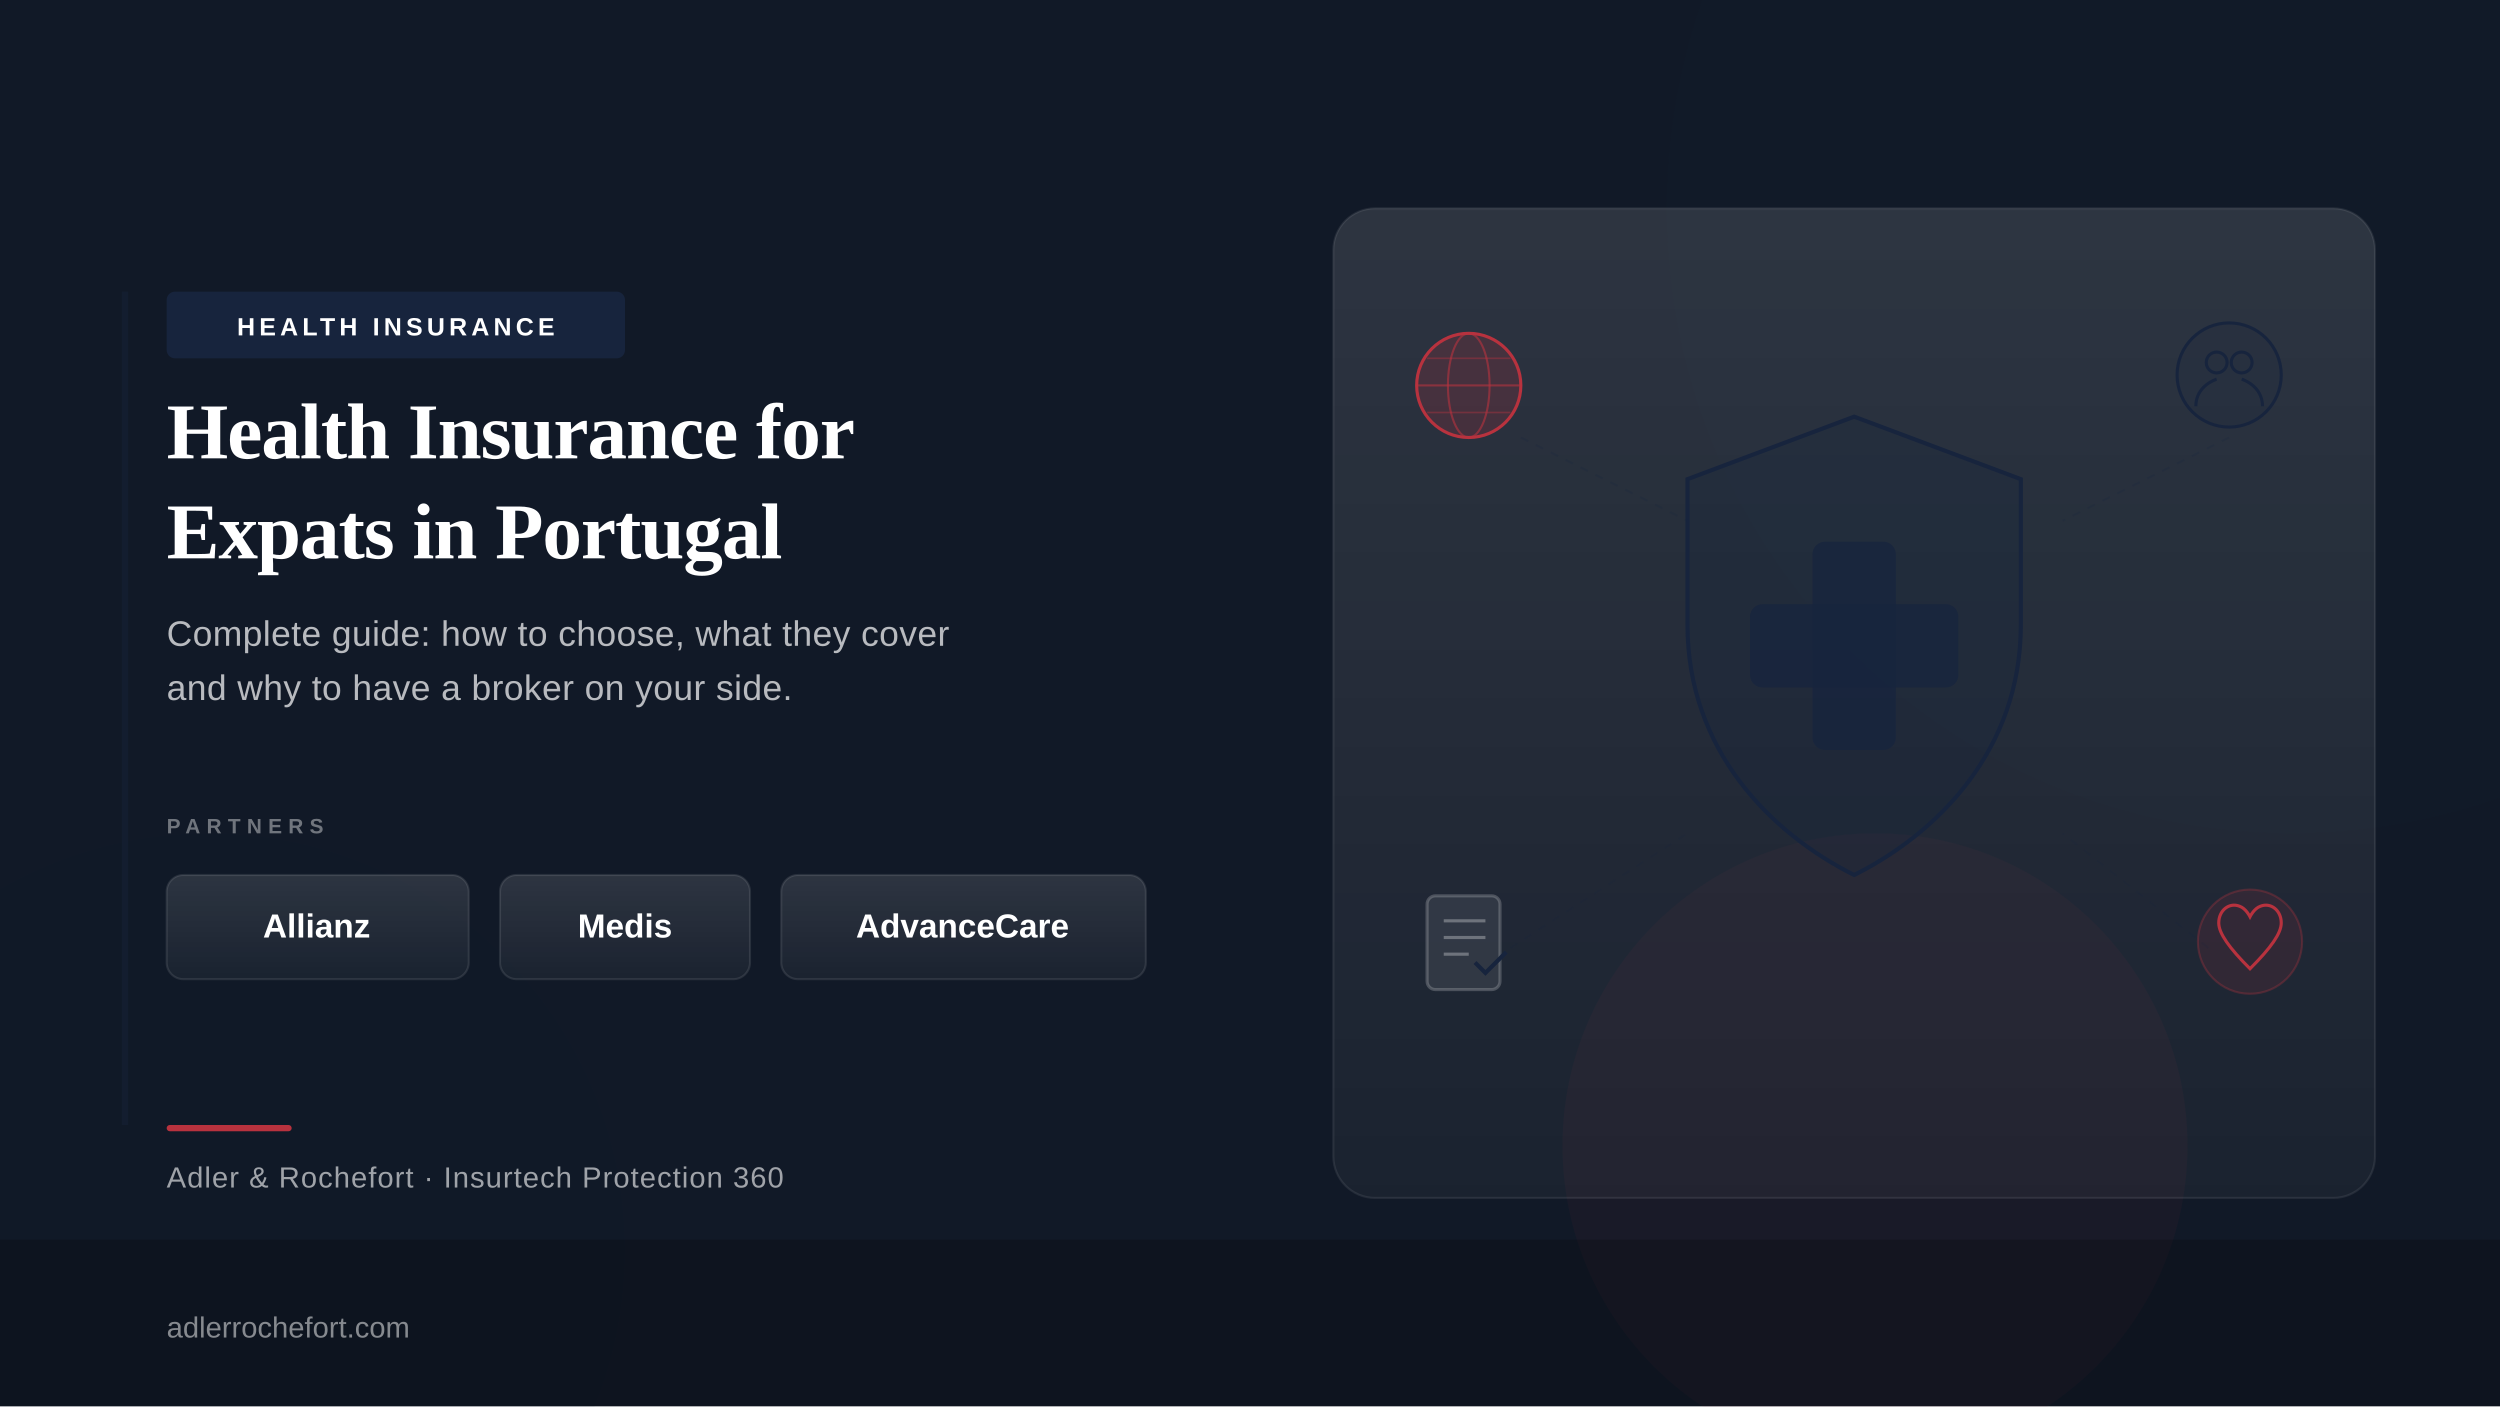
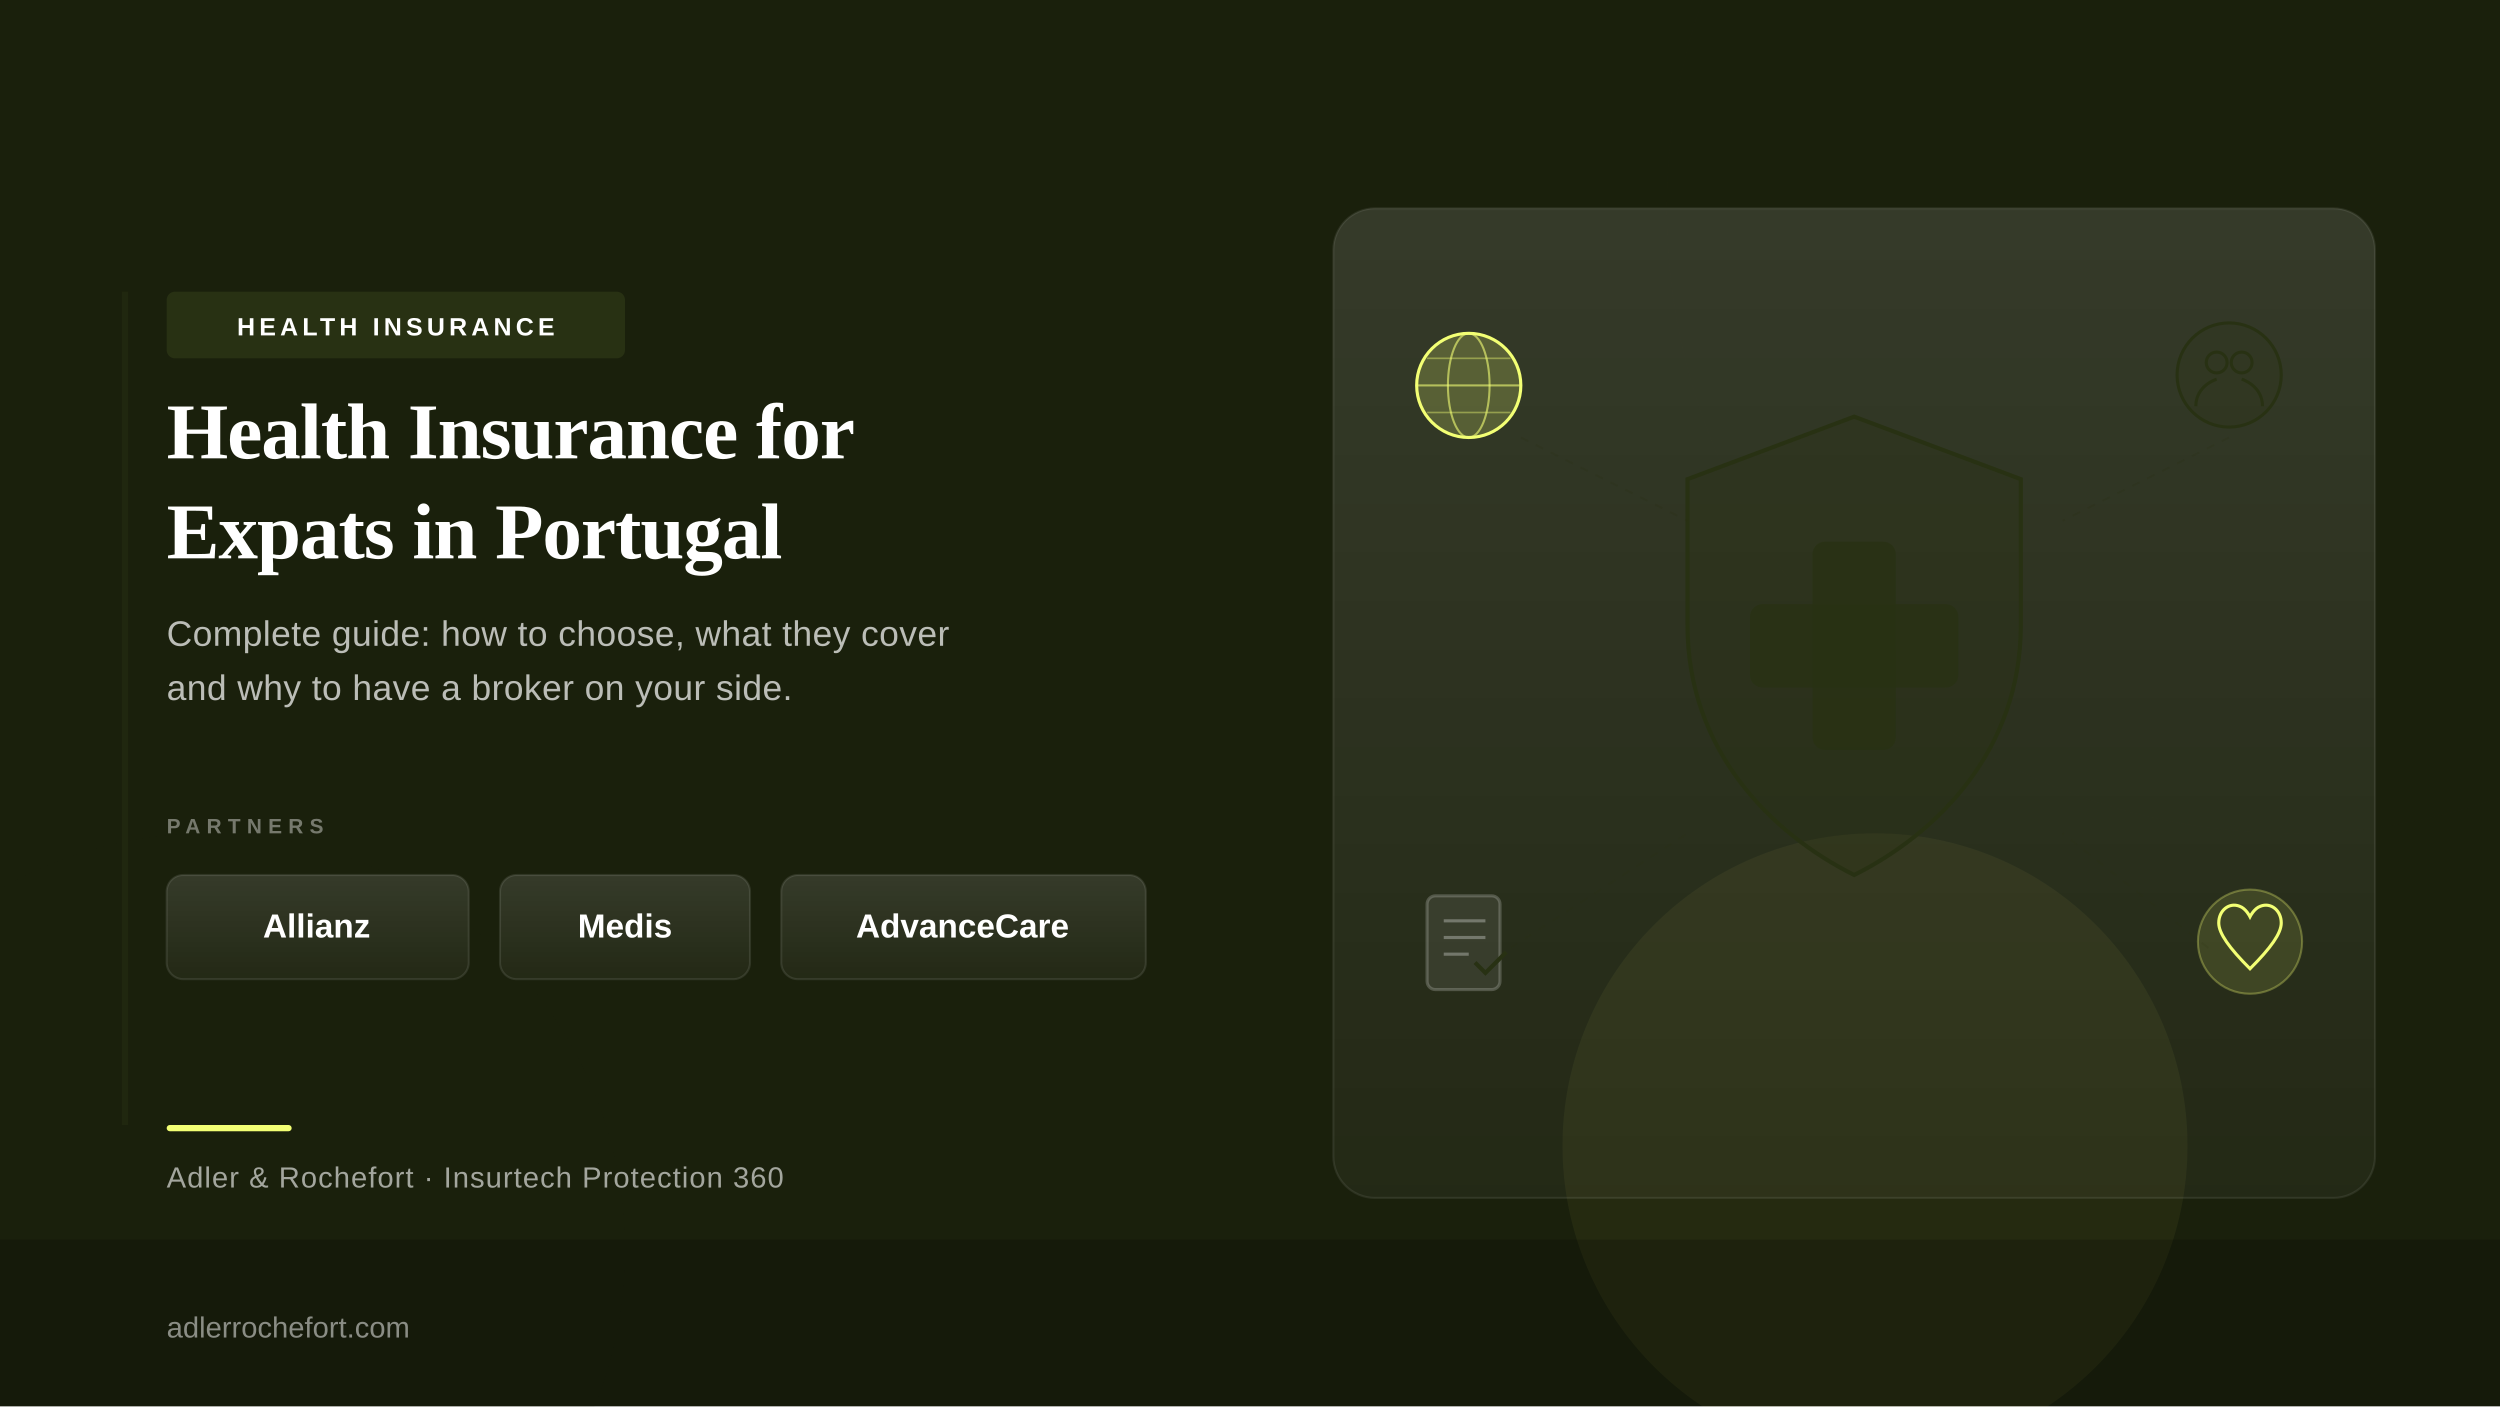
<svg xmlns="http://www.w3.org/2000/svg" width="1200" height="675" viewBox="0 0 1200 675">
  <defs>
    <linearGradient id="bg" x1="0%" y1="0%" x2="100%" y2="100%">
-       <stop offset="0%" style="stop-color:#111927;stop-opacity:1" />
-       <stop offset="100%" style="stop-color:#111927;stop-opacity:1" />
+       <stop offset="0%" style="stop-color:#1A200C;stop-opacity:1" />
+       <stop offset="100%" style="stop-color:#1A200C;stop-opacity:1" />
    </linearGradient>
    <linearGradient id="accent-grad" x1="0%" y1="0%" x2="100%" y2="0%">
-       <stop offset="0%" style="stop-color:#17243D;stop-opacity:1" />
-       <stop offset="100%" style="stop-color:#223553;stop-opacity:1" />
+       <stop offset="0%" style="stop-color:#283113;stop-opacity:1" />
+       <stop offset="100%" style="stop-color:#3A4720;stop-opacity:1" />
    </linearGradient>
    <linearGradient id="card-bg" x1="0%" y1="0%" x2="0%" y2="100%">
      <stop offset="0%" style="stop-color:#FFFFFF;stop-opacity:0.12" />
      <stop offset="100%" style="stop-color:#FFFFFF;stop-opacity:0.04" />
    </linearGradient>
    <clipPath id="round-card">
      <rect x="640" y="100" width="500" height="475" rx="20" />
    </clipPath>
  </defs>
  <rect width="1200" height="675" fill="url(#bg)" />
-   <circle cx="1100" cy="100" r="300" fill="rgba(23,36,61,0.06)" />
-   <circle cx="100" cy="600" r="200" fill="rgba(23,36,61,0.04)" />
-   <circle cx="900" cy="550" r="150" fill="rgba(184,50,62,0.05)" />
-   <line x1="60" y1="140" x2="60" y2="540" stroke="#17243D" stroke-width="3" opacity="0.4" />
-   <rect x="80" y="140" width="220" height="32" rx="4" fill="#17243D" />
+   <circle cx="1100" cy="100" r="300" fill="rgba(40,49,19,0.06)" />
+   <circle cx="100" cy="600" r="200" fill="rgba(40,49,19,0.04)" />
+   <circle cx="900" cy="550" r="150" fill="rgba(243,255,116,0.05)" />
+   <line x1="60" y1="140" x2="60" y2="540" stroke="#283113" stroke-width="3" opacity="0.4" />
+   <rect x="80" y="140" width="220" height="32" rx="4" fill="#283113" />
  <text x="190" y="161" font-family="Arial, Helvetica, sans-serif" font-size="12" font-weight="700" fill="#FFFFFF" text-anchor="middle" letter-spacing="2">HEALTH INSURANCE</text>
  <text x="80" y="220" font-family="Georgia, 'Times New Roman', serif" font-size="38" font-weight="700" fill="#FFFFFF" letter-spacing="-0.5">
    <tspan x="80" dy="0">Health Insurance for</tspan>
    <tspan x="80" dy="48">Expats in Portugal</tspan>
  </text>
  <text x="80" y="310" font-family="Arial, Helvetica, sans-serif" font-size="17" fill="rgba(255,255,255,0.7)" letter-spacing="0.2">
    <tspan x="80" dy="0">Complete guide: how to choose, what they cover</tspan>
    <tspan x="80" dy="26">and why to have a broker on your side.</tspan>
  </text>
  <text x="80" y="400" font-family="Arial, Helvetica, sans-serif" font-size="10" font-weight="700" fill="rgba(255,255,255,0.4)" letter-spacing="3">PARTNERS</text>
  <rect x="80" y="420" width="145" height="50" rx="8" fill="url(#card-bg)" stroke="rgba(255,255,255,0.1)" stroke-width="1" />
  <text x="152" y="450" font-family="Arial, Helvetica, sans-serif" font-size="16" font-weight="700" fill="#FFFFFF" text-anchor="middle">Allianz</text>
  <rect x="240" y="420" width="120" height="50" rx="8" fill="url(#card-bg)" stroke="rgba(255,255,255,0.1)" stroke-width="1" />
  <text x="300" y="450" font-family="Arial, Helvetica, sans-serif" font-size="16" font-weight="700" fill="#FFFFFF" text-anchor="middle">Medis</text>
  <rect x="375" y="420" width="175" height="50" rx="8" fill="url(#card-bg)" stroke="rgba(255,255,255,0.1)" stroke-width="1" />
  <text x="462" y="450" font-family="Arial, Helvetica, sans-serif" font-size="16" font-weight="700" fill="#FFFFFF" text-anchor="middle">AdvanceCare</text>
  <rect x="640" y="100" width="500" height="475" rx="20" fill="url(#card-bg)" stroke="rgba(255,255,255,0.08)" stroke-width="1" />
  <g transform="translate(810, 200)">
-     <path d="M80 0 L160 30 L160 100 C160 160 120 200 80 220 C40 200 0 160 0 100 L0 30 Z" fill="rgba(23,36,61,0.25)" stroke="#17243D" stroke-width="2" />
-     <rect x="60" y="60" width="40" height="100" rx="6" fill="#17243D" opacity="0.8" />
-     <rect x="30" y="90" width="100" height="40" rx="6" fill="#17243D" opacity="0.8" />
+     <path d="M80 0 L160 30 L160 100 C160 160 120 200 80 220 C40 200 0 160 0 100 L0 30 Z" fill="rgba(40,49,19,0.25)" stroke="#283113" stroke-width="2" />
+     <rect x="60" y="60" width="40" height="100" rx="6" fill="#283113" opacity="0.8" />
+     <rect x="30" y="90" width="100" height="40" rx="6" fill="#283113" opacity="0.8" />
  </g>
  <g transform="translate(680, 160)">
-     <circle cx="25" cy="25" r="25" fill="rgba(184,50,62,0.2)" stroke="#B8323E" stroke-width="1.5" />
-     <ellipse cx="25" cy="25" rx="10" ry="25" fill="none" stroke="#B8323E" stroke-width="1" opacity="0.6" />
-     <line x1="0" y1="25" x2="50" y2="25" stroke="#B8323E" stroke-width="1" opacity="0.6" />
-     <line x1="5" y1="12" x2="45" y2="12" stroke="#B8323E" stroke-width="0.8" opacity="0.4" />
-     <line x1="5" y1="38" x2="45" y2="38" stroke="#B8323E" stroke-width="0.8" opacity="0.4" />
+     <circle cx="25" cy="25" r="25" fill="rgba(243,255,116,0.2)" stroke="#F3FF74" stroke-width="1.5" />
+     <ellipse cx="25" cy="25" rx="10" ry="25" fill="none" stroke="#F3FF74" stroke-width="1" opacity="0.6" />
+     <line x1="0" y1="25" x2="50" y2="25" stroke="#F3FF74" stroke-width="1" opacity="0.6" />
+     <line x1="5" y1="12" x2="45" y2="12" stroke="#F3FF74" stroke-width="0.8" opacity="0.4" />
+     <line x1="5" y1="38" x2="45" y2="38" stroke="#F3FF74" stroke-width="0.8" opacity="0.4" />
  </g>
  <g transform="translate(1050, 160)">
-     <circle cx="20" cy="20" r="25" fill="rgba(23,36,61,0.15)" stroke="#17243D" stroke-width="1.5" />
-     <circle cx="14" cy="14" r="5" fill="none" stroke="#17243D" stroke-width="1.5" />
-     <circle cx="26" cy="14" r="5" fill="none" stroke="#17243D" stroke-width="1.5" />
-     <path d="M4 35 C4 25 14 22 14 22" fill="none" stroke="#17243D" stroke-width="1.5" />
-     <path d="M36 35 C36 25 26 22 26 22" fill="none" stroke="#17243D" stroke-width="1.5" />
+     <circle cx="20" cy="20" r="25" fill="rgba(40,49,19,0.15)" stroke="#283113" stroke-width="1.5" />
+     <circle cx="14" cy="14" r="5" fill="none" stroke="#283113" stroke-width="1.5" />
+     <circle cx="26" cy="14" r="5" fill="none" stroke="#283113" stroke-width="1.5" />
+     <path d="M4 35 C4 25 14 22 14 22" fill="none" stroke="#283113" stroke-width="1.5" />
+     <path d="M36 35 C36 25 26 22 26 22" fill="none" stroke="#283113" stroke-width="1.5" />
  </g>
  <g transform="translate(680, 430)">
    <rect x="5" y="0" width="35" height="45" rx="4" fill="rgba(255,255,255,0.08)" stroke="rgba(255,255,255,0.2)" stroke-width="1.5" />
    <line x1="13" y1="12" x2="33" y2="12" stroke="rgba(255,255,255,0.3)" stroke-width="1.5" />
    <line x1="13" y1="20" x2="33" y2="20" stroke="rgba(255,255,255,0.3)" stroke-width="1.5" />
    <line x1="13" y1="28" x2="25" y2="28" stroke="rgba(255,255,255,0.3)" stroke-width="1.5" />
-     <path d="M28 32 L33 37 L43 27" fill="none" stroke="#17243D" stroke-width="2" />
+     <path d="M28 32 L33 37 L43 27" fill="none" stroke="#283113" stroke-width="2" />
  </g>
  <g transform="translate(1060, 430)">
-     <circle cx="20" cy="22" r="25" fill="rgba(184,50,62,0.12)" stroke="rgba(184,50,62,0.3)" stroke-width="1" />
-     <path d="M20 35 C10 25 5 18 5 13 C5 7 10 3 15 5 C18 6 20 10 20 10 C20 10 22 6 25 5 C30 3 35 7 35 13 C35 18 30 25 20 35Z" fill="none" stroke="#B8323E" stroke-width="1.5" />
+     <circle cx="20" cy="22" r="25" fill="rgba(243,255,116,0.12)" stroke="rgba(243,255,116,0.3)" stroke-width="1" />
+     <path d="M20 35 C10 25 5 18 5 13 C5 7 10 3 15 5 C18 6 20 10 20 10 C20 10 22 6 25 5 C30 3 35 7 35 13 C35 18 30 25 20 35Z" fill="none" stroke="#F3FF74" stroke-width="1.5" />
  </g>
-   <line x1="730" y1="210" x2="810" y2="250" stroke="rgba(23,36,61,0.2)" stroke-width="1" stroke-dasharray="4,4" />
-   <line x1="1070" y1="210" x2="990" y2="250" stroke="rgba(23,36,61,0.2)" stroke-width="1" stroke-dasharray="4,4" />
-   <line x1="725" y1="455" x2="810" y2="400" stroke="rgba(23,36,61,0.15)" stroke-width="1" stroke-dasharray="4,4" />
-   <line x1="1060" y1="455" x2="990" y2="400" stroke="rgba(23,36,61,0.15)" stroke-width="1" stroke-dasharray="4,4" />
+   <line x1="730" y1="210" x2="810" y2="250" stroke="rgba(40,49,19,0.2)" stroke-width="1" stroke-dasharray="4,4" />
+   <line x1="1070" y1="210" x2="990" y2="250" stroke="rgba(40,49,19,0.2)" stroke-width="1" stroke-dasharray="4,4" />
+   <line x1="725" y1="455" x2="810" y2="400" stroke="rgba(40,49,19,0.15)" stroke-width="1" stroke-dasharray="4,4" />
+   <line x1="1060" y1="455" x2="990" y2="400" stroke="rgba(40,49,19,0.15)" stroke-width="1" stroke-dasharray="4,4" />
  <rect x="0" y="595" width="1200" height="80" fill="rgba(0,0,0,0.2)" />
  <text x="80" y="642" font-family="Arial, Helvetica, sans-serif" font-size="14" fill="rgba(255,255,255,0.5)">adlerrochefort.com</text>
-   <rect x="80" y="540" width="60" height="3" rx="1.5" fill="#B8323E" />
+   <rect x="80" y="540" width="60" height="3" rx="1.5" fill="#F3FF74" />
  <text x="80" y="570" font-family="Arial, Helvetica, sans-serif" font-size="14" fill="rgba(255,255,255,0.6)" letter-spacing="0.5">Adler &amp; Rochefort · Insurtech Protection 360</text>
</svg>
